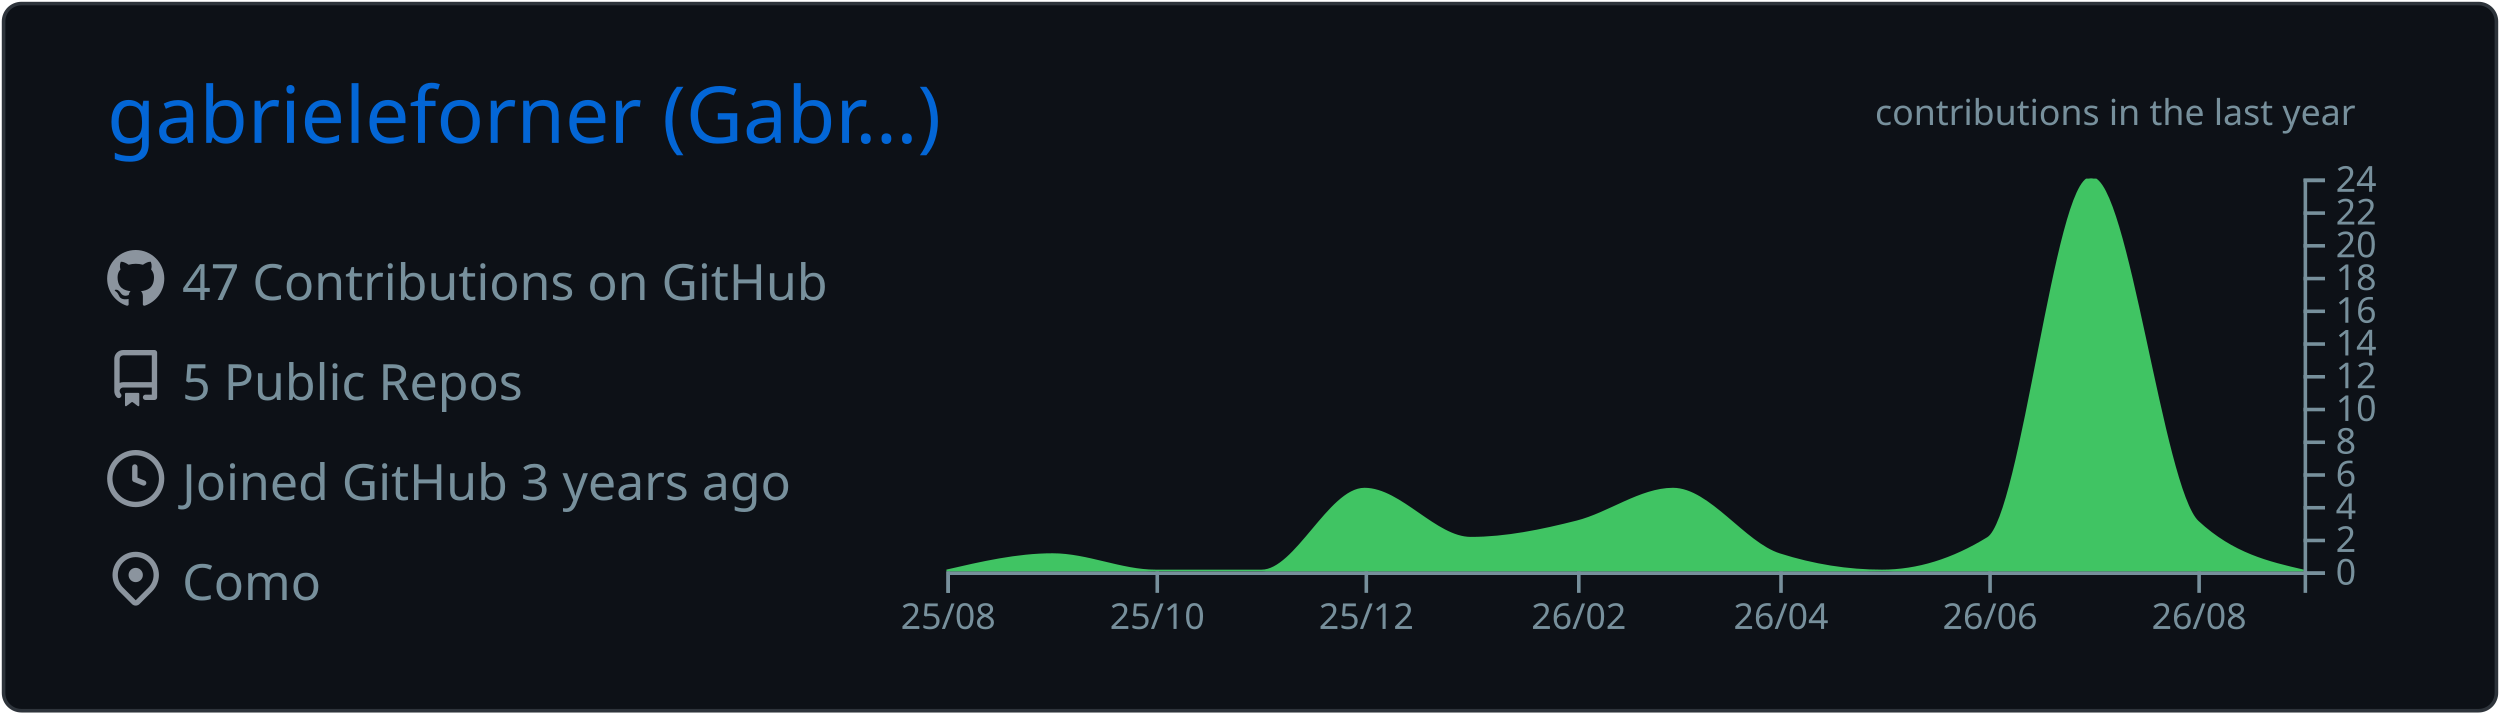
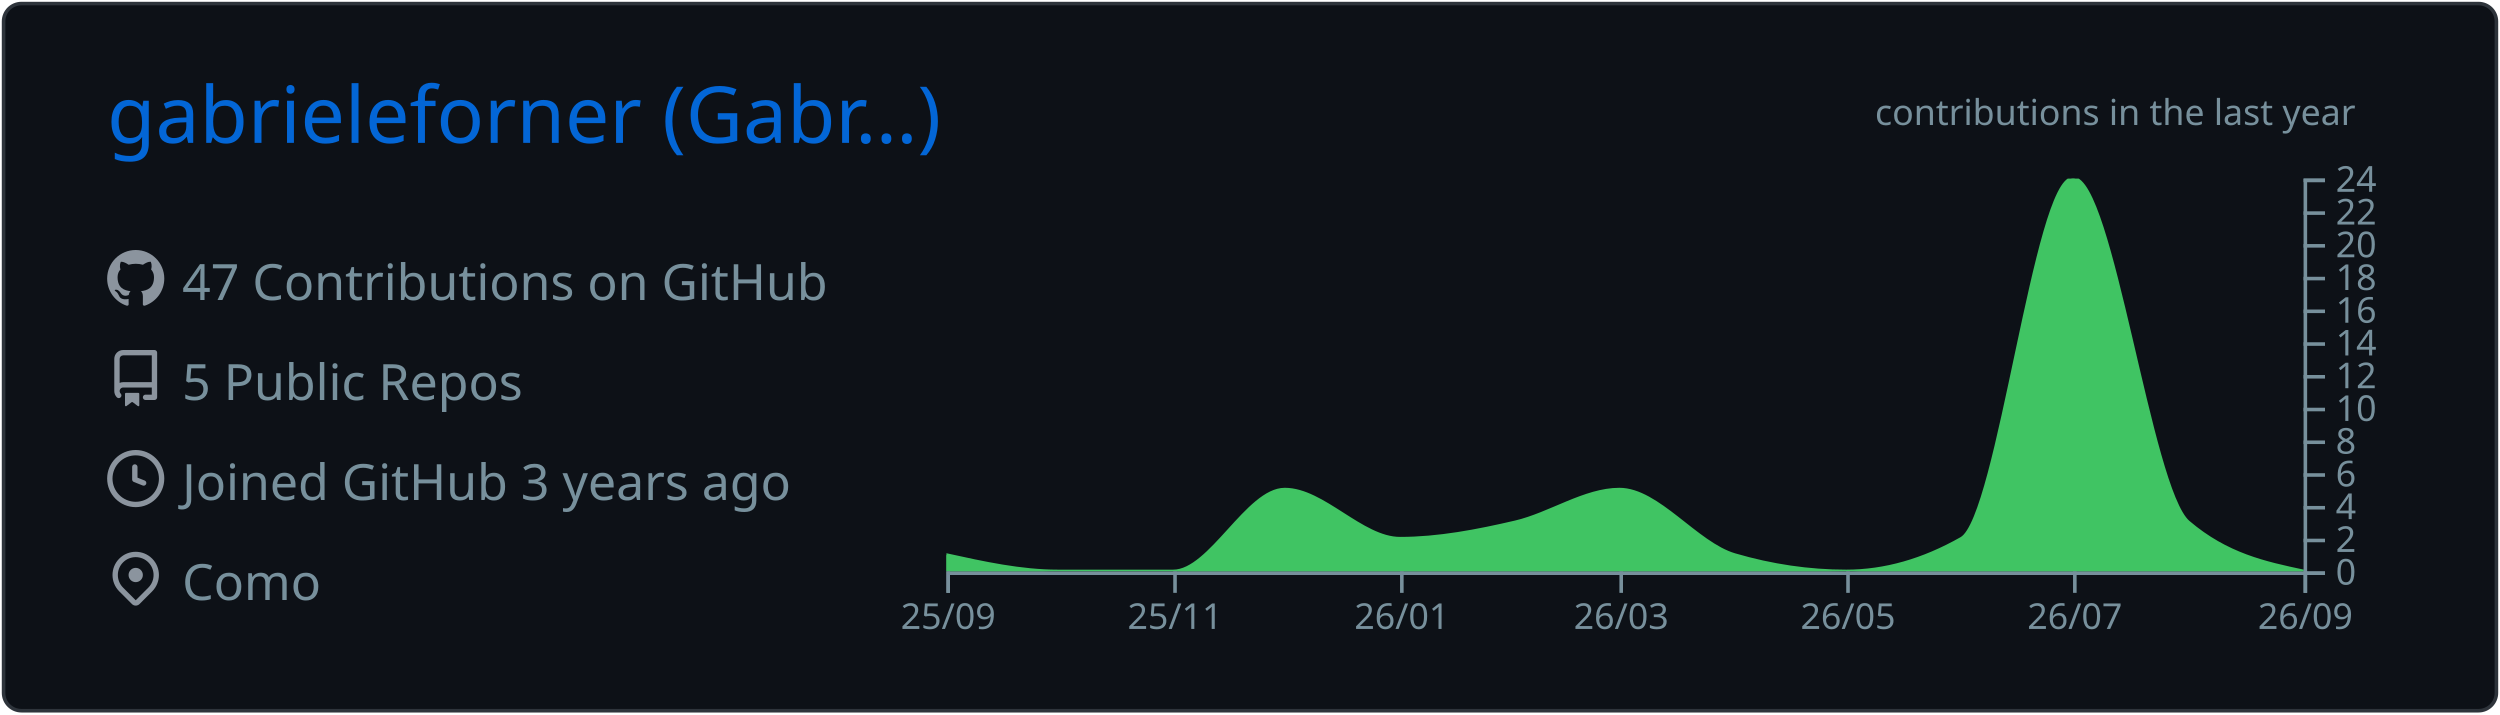
<svg xmlns="http://www.w3.org/2000/svg" width="700" height="200" viewBox="0 0 700 200">
  <style>* {
          font-family: 'Segoe UI', Ubuntu, "Helvetica Neue", Sans-Serif
        }</style>
  <g class="gpsc-root">
    <rect x="1" y="1" rx="5" ry="5" height="99%" width="99.714%" stroke="#2e343b" stroke-width="1" fill="#0d1117" stroke-opacity="1" />
    <text x="30" y="40" class="gpsc-item" style="--gpsc-i: 0; font-size: 22px; fill: #0366d6;">gabrieleforner (Gabr…)</text>
    <g transform="translate(0,40)">
      <g transform="translate(30,30)">
        <g class="gpsc-item" style="--gpsc-i: 0;">
          <g transform="translate(0,0)" width="14" height="14" fill="#8b949e">
            <path fill-rule="evenodd" d="M8 0C3.58 0 0 3.58 0 8c0 3.54 2.29 6.53 5.47 7.59.4.07.55-.17.55-.38 0-.19-.01-.82-.01-1.49-2.01.37-2.53-.49-2.69-.94-.09-.23-.48-.94-.82-1.13-.28-.15-.68-.52-.01-.53.63-.01 1.08.58 1.23.82.72 1.21 1.87.87 2.33.66.07-.52.28-.87.51-1.07-1.78-.2-3.64-.89-3.64-3.95 0-.87.31-1.59.82-2.15-.08-.2-.36-1.02.08-2.12 0 0 .67-.21 2.2.82.64-.18 1.32-.27 2-.27.68 0 1.36.09 2 .27 1.53-1.04 2.2-.82 2.2-.82.44 1.1.16 1.92.08 2.12.51.56.82 1.27.82 2.15 0 3.07-1.87 3.75-3.65 3.95.29.25.54.73.54 1.48 0 1.07-.01 1.93-.01 2.2 0 .21.15.46.55.38A8.013 8.013 0 0016 8c0-4.42-3.58-8-8-8z" />
          </g>
        </g>
        <g class="gpsc-item" style="--gpsc-i: 1;">
          <g transform="translate(0,28)" width="14" height="14" fill="#8b949e">
            <path fill-rule="evenodd" d="M2 2.5A2.5 2.5 0 014.5 0h8.75a.75.75 0 01.75.75v12.5a.75.75 0 01-.75.75h-2.5a.75.75 0 110-1.5h1.75v-2h-8a1 1 0 00-.714 1.7.75.75 0 01-1.072 1.05A2.495 2.495 0 012 11.5v-9zm10.5-1V9h-8c-.356 0-.694.074-1 .208V2.5a1 1 0 011-1h8zM5 12.25v3.25a.25.25 0 00.4.2l1.45-1.087a.25.25 0 01.3 0L8.6 15.7a.25.25 0 00.4-.2v-3.25a.25.25 0 00-.25-.25h-3.5a.25.25 0 00-.25.25z" />
          </g>
        </g>
        <g class="gpsc-item" style="--gpsc-i: 2;">
          <g transform="translate(0,56)" width="14" height="14" fill="#8b949e">
            <path fill-rule="evenodd" d="M1.5 8a6.5 6.5 0 1113 0 6.5 6.5 0 01-13 0zM8 0a8 8 0 100 16A8 8 0 008 0zm.5 4.75a.75.75 0 00-1.5 0v3.5a.75.75 0 00.471.696l2.5 1a.75.75 0 00.557-1.392L8.5 7.742V4.75z" />
          </g>
        </g>
        <g class="gpsc-item" style="--gpsc-i: 3;">
          <g transform="translate(0,84)" width="14" height="14" fill="#8b949e">
            <path fill-rule="evenodd" d="M11.536 3.464a5 5 0 010 7.072L8 14.07l-3.536-3.535a5 5 0 117.072-7.072v.001zm1.06 8.132a6.5 6.5 0 10-9.192 0l3.535 3.536a1.5 1.5 0 002.122 0l3.535-3.536zM8 9a2 2 0 100-4 2 2 0 000 4z" />
          </g>
        </g>
        <text x="21" y="14" class="gpsc-item" style="--gpsc-i: 0; fill: #77909c; font-size: 14px;">47 Contributions on GitHub</text>
        <text x="21" y="42" class="gpsc-item" style="--gpsc-i: 1; fill: #77909c; font-size: 14px;">5 Public Repos</text>
        <text x="21" y="70" class="gpsc-item" style="--gpsc-i: 2; fill: #77909c; font-size: 14px;">Joined GitHub 3 years ago</text>
        <text x="21" y="98" class="gpsc-item" style="--gpsc-i: 3; fill: #77909c; font-size: 14px;">Como</text>
      </g>
      <g color="#40c463" transform="translate(295,10)">
        <clipPath id="gpsc-reveal-clip">
          <rect class="gpsc-reveal" x="-30" y="0" width="410" height="110" style="--gpsc-w: 410px; --gpsc-i: 4;" />
        </clipPath>
        <g clip-path="url(#gpsc-reveal-clip)" class="gpsc-chart" style="--gpsc-i: 4;">
-           <path transform="translate(-30,0)" stroke="#40c463" fill="#40c463" opacity="1" d="M0,110C9.916,107.708,19.832,105.417,29.747,105.417C39.343,105.417,48.939,110,58.535,110C68.451,110,78.367,110,88.283,110C97.879,110,107.475,87.083,117.071,87.083C126.987,87.083,136.902,100.833,146.818,100.833C156.734,100.833,166.65,98.753,176.566,96.25C185.522,93.99,194.478,87.083,203.434,87.083C213.35,87.083,223.266,102.259,233.182,105.417C242.778,108.472,252.374,110,261.97,110C271.886,110,281.801,106.944,291.717,100.833C301.313,94.919,310.909,0,320.505,0C330.421,0,340.337,87.083,350.253,96.25C360.168,105.417,370.084,107.708,380,110L380,110C370.084,110,360.168,110,350.253,110C340.337,110,330.421,110,320.505,110C310.909,110,301.313,110,291.717,110C281.801,110,271.886,110,261.97,110C252.374,110,242.778,110,233.182,110C223.266,110,213.35,110,203.434,110C194.478,110,185.522,110,176.566,110C166.65,110,156.734,110,146.818,110C136.902,110,126.987,110,117.071,110C107.475,110,97.879,110,88.283,110C78.367,110,68.451,110,58.535,110C48.939,110,39.343,110,29.747,110C19.832,110,9.916,110,0,110Z" />
+           <path transform="translate(-30,0)" stroke="#40c463" fill="#40c463" opacity="1" d="M0,105.417C10.411,107.708,20.822,110,31.233,110C41.991,110,52.749,110,63.507,110C73.918,110,84.329,87.083,94.74,87.083C105.498,87.083,116.256,100.833,127.014,100.833C137.772,100.833,148.53,98.753,159.288,96.25C169.005,93.99,178.721,87.083,188.438,87.083C199.196,87.083,209.954,102.259,220.712,105.417C231.123,108.472,241.534,110,251.945,110C262.703,110,273.461,106.944,284.219,100.833C294.63,94.919,305.041,0,315.452,0C326.21,0,336.968,87.083,347.726,96.25C358.484,105.417,369.242,107.708,380,110L380,110C369.242,110,358.484,110,347.726,110C336.968,110,326.21,110,315.452,110C305.041,110,294.63,110,284.219,110C273.461,110,262.703,110,251.945,110C241.534,110,231.123,110,220.712,110C209.954,110,199.196,110,188.438,110C178.721,110,169.005,110,159.288,110C148.53,110,137.772,110,127.014,110C116.256,110,105.498,110,94.74,110C84.329,110,73.918,110,63.507,110C52.749,110,41.991,110,31.233,110C20.822,110,10.411,110,0,110Z" />
        </g>
        <g color="#77909c" transform="translate(-30,110)" fill="none" font-size="10" font-family="sans-serif" text-anchor="middle">
          <path class="domain" stroke="currentColor" d="M0.5,6V0.5H380.5V6" />
          <g class="tick" opacity="1" transform="translate(0.5,0)">
            <line stroke="currentColor" y2="6" />
-             <text fill="currentColor" y="9" dy="0.71em">25/08</text>
+             <text fill="currentColor" y="9" dy="0.71em">25/09</text>
          </g>
-           <g class="tick" opacity="1" transform="translate(59.03535,0)">
+           <g class="tick" opacity="1" transform="translate(64.00685,0)">
            <line stroke="currentColor" y2="6" />
-             <text fill="currentColor" y="9" dy="0.71em">25/10</text>
+             <text fill="currentColor" y="9" dy="0.71em">25/11</text>
          </g>
-           <g class="tick" opacity="1" transform="translate(117.5707,0)">
+           <g class="tick" opacity="1" transform="translate(127.5137,0)">
            <line stroke="currentColor" y2="6" />
-             <text fill="currentColor" y="9" dy="0.71em">25/12</text>
+             <text fill="currentColor" y="9" dy="0.71em">26/01</text>
          </g>
-           <g class="tick" opacity="1" transform="translate(177.0657,0)">
+           <g class="tick" opacity="1" transform="translate(188.9384,0)">
            <line stroke="currentColor" y2="6" />
-             <text fill="currentColor" y="9" dy="0.71em">26/02</text>
+             <text fill="currentColor" y="9" dy="0.71em">26/03</text>
          </g>
-           <g class="tick" opacity="1" transform="translate(233.6818,0)">
+           <g class="tick" opacity="1" transform="translate(252.4452,0)">
            <line stroke="currentColor" y2="6" />
-             <text fill="currentColor" y="9" dy="0.71em">26/04</text>
+             <text fill="currentColor" y="9" dy="0.71em">26/05</text>
          </g>
-           <g class="tick" opacity="1" transform="translate(292.2172,0)">
+           <g class="tick" opacity="1" transform="translate(315.9521,0)">
            <line stroke="currentColor" y2="6" />
-             <text fill="currentColor" y="9" dy="0.71em">26/06</text>
+             <text fill="currentColor" y="9" dy="0.71em">26/07</text>
          </g>
-           <g class="tick" opacity="1" transform="translate(350.7525,0)">
+           <g class="tick" opacity="1" transform="translate(380.5,0)">
            <line stroke="currentColor" y2="6" />
-             <text fill="currentColor" y="9" dy="0.71em">26/08</text>
+             <text fill="currentColor" y="9" dy="0.71em">26/09</text>
          </g>
        </g>
        <g color="#77909c" transform="translate(350,0)" fill="none" font-size="10" font-family="sans-serif" text-anchor="start">
          <path class="domain" stroke="currentColor" d="M6,110.5H0.5V0.5H6" />
          <g class="tick" opacity="1" transform="translate(0,110.5)">
            <line stroke="currentColor" x2="6" />
            <text fill="currentColor" x="9" dy="0.32em">0</text>
          </g>
          <g class="tick" opacity="1" transform="translate(0,101.3333)">
            <line stroke="currentColor" x2="6" />
            <text fill="currentColor" x="9" dy="0.32em">2</text>
          </g>
          <g class="tick" opacity="1" transform="translate(0,92.16667)">
            <line stroke="currentColor" x2="6" />
            <text fill="currentColor" x="9" dy="0.32em">4</text>
          </g>
          <g class="tick" opacity="1" transform="translate(0,83)">
            <line stroke="currentColor" x2="6" />
            <text fill="currentColor" x="9" dy="0.32em">6</text>
          </g>
          <g class="tick" opacity="1" transform="translate(0,73.83333)">
            <line stroke="currentColor" x2="6" />
            <text fill="currentColor" x="9" dy="0.32em">8</text>
          </g>
          <g class="tick" opacity="1" transform="translate(0,64.66667)">
            <line stroke="currentColor" x2="6" />
            <text fill="currentColor" x="9" dy="0.32em">10</text>
          </g>
          <g class="tick" opacity="1" transform="translate(0,55.5)">
            <line stroke="currentColor" x2="6" />
            <text fill="currentColor" x="9" dy="0.32em">12</text>
          </g>
          <g class="tick" opacity="1" transform="translate(0,46.33333)">
            <line stroke="currentColor" x2="6" />
            <text fill="currentColor" x="9" dy="0.32em">14</text>
          </g>
          <g class="tick" opacity="1" transform="translate(0,37.16667)">
            <line stroke="currentColor" x2="6" />
            <text fill="currentColor" x="9" dy="0.32em">16</text>
          </g>
          <g class="tick" opacity="1" transform="translate(0,28)">
            <line stroke="currentColor" x2="6" />
            <text fill="currentColor" x="9" dy="0.32em">18</text>
          </g>
          <g class="tick" opacity="1" transform="translate(0,18.83333)">
            <line stroke="currentColor" x2="6" />
            <text fill="currentColor" x="9" dy="0.32em">20</text>
          </g>
          <g class="tick" opacity="1" transform="translate(0,9.666667)">
            <line stroke="currentColor" x2="6" />
            <text fill="currentColor" x="9" dy="0.32em">22</text>
          </g>
          <g class="tick" opacity="1" transform="translate(0,0.5)">
            <line stroke="currentColor" x2="6" />
            <text fill="currentColor" x="9" dy="0.32em">24</text>
          </g>
        </g>
        <g>
          <text y="-15" x="230" style="fill: #77909c; font-size: 10px;">contributions in the last year</text>
        </g>
      </g>
    </g>
  </g>
</svg>
